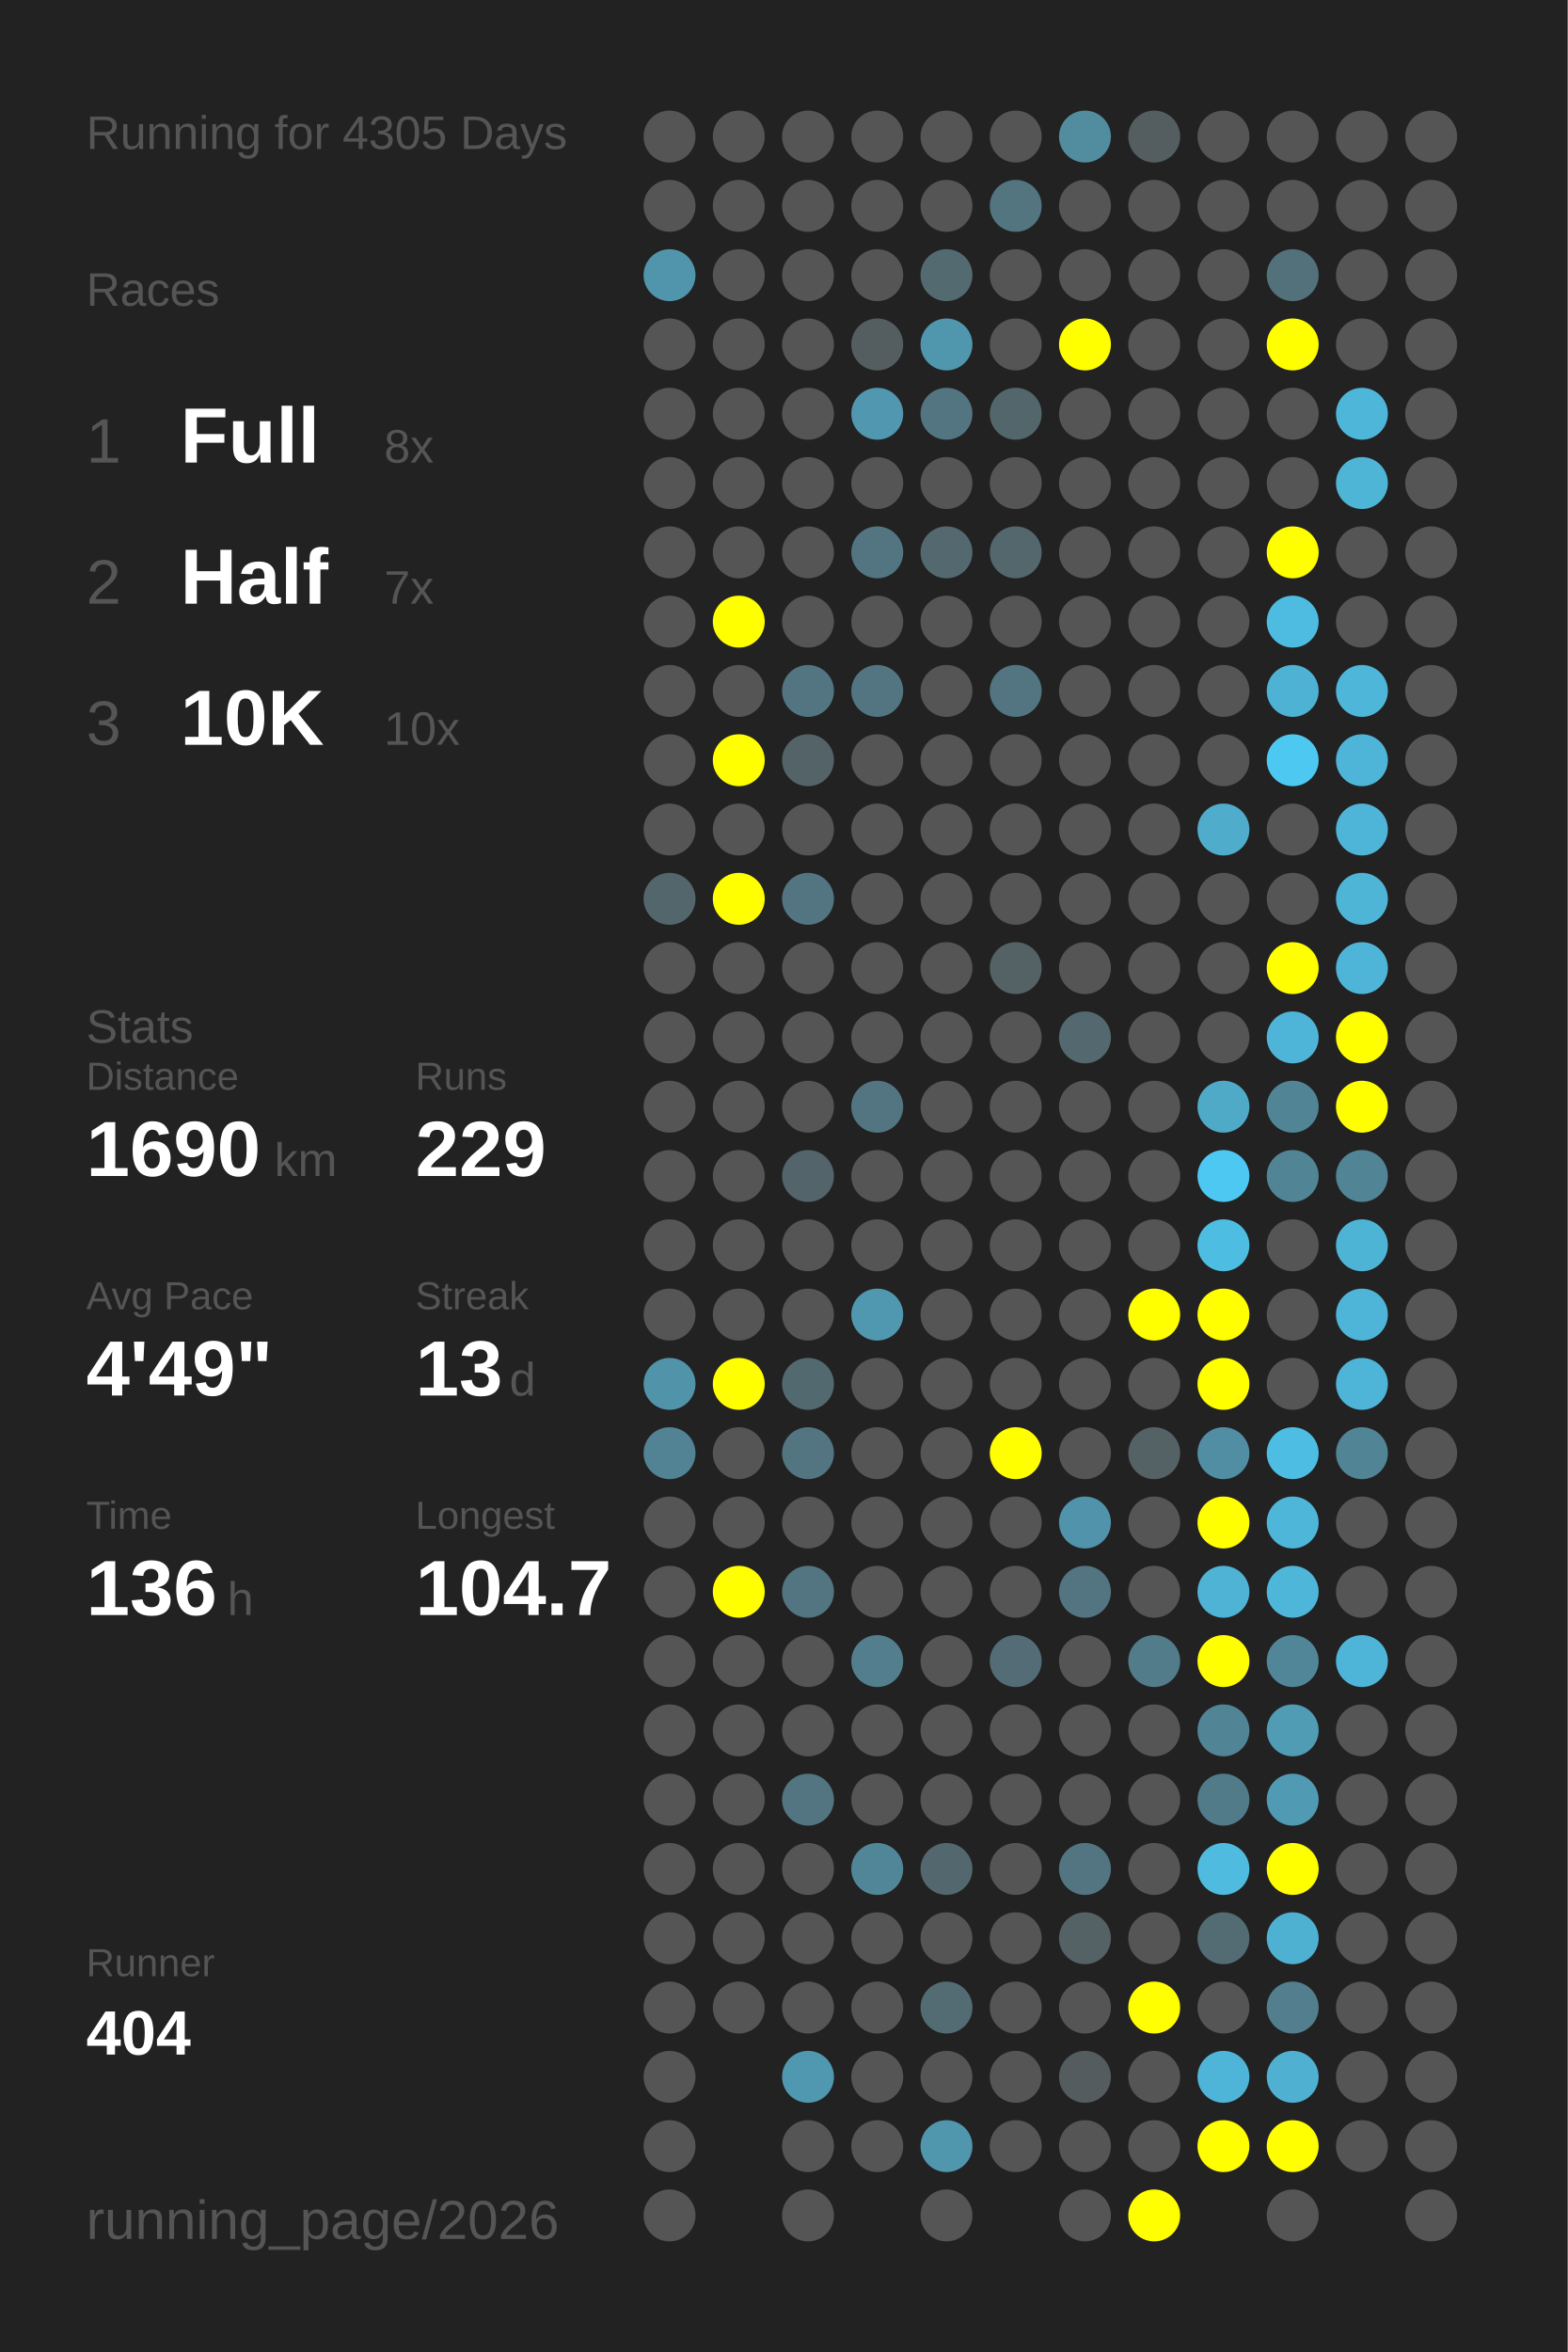
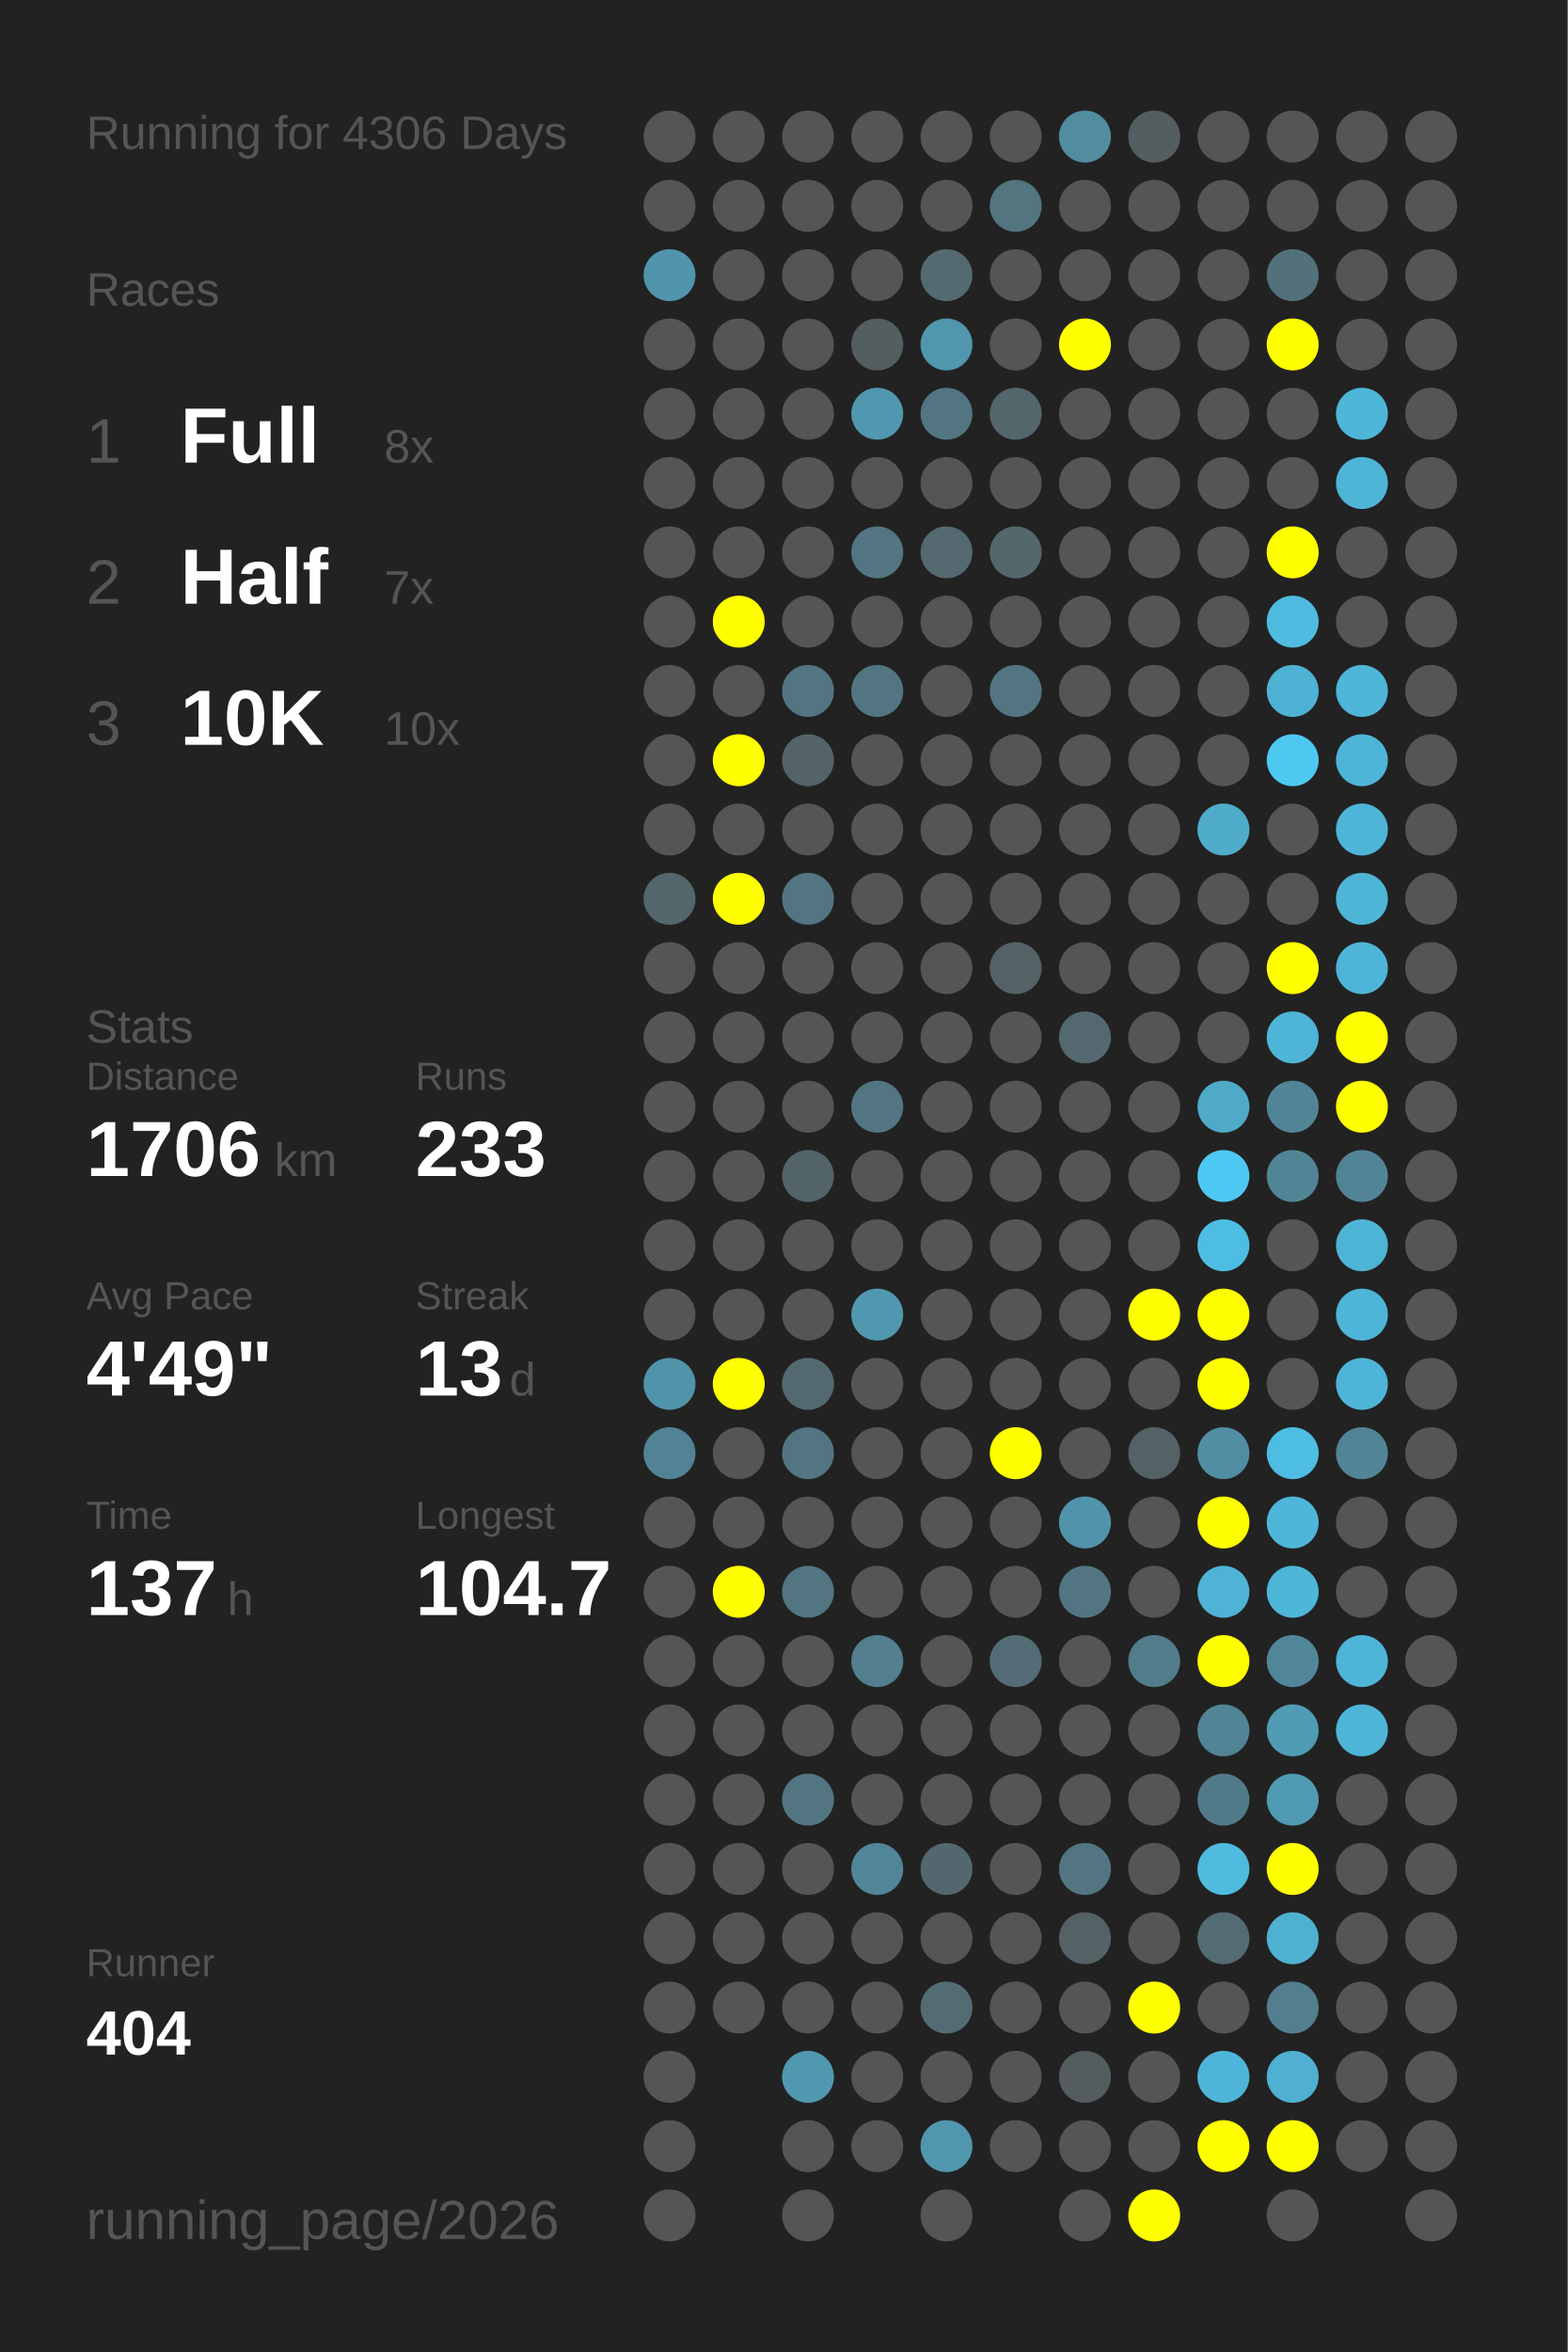
<svg xmlns="http://www.w3.org/2000/svg" baseProfile="full" height="300mm" version="1.1" viewBox="0,0,200,300" width="200mm">
  <defs />
  <rect fill="#222222" height="300" width="200" x="0" y="0" />
-   <text fill="#555555" style="font-size:6px; font-family:Arial;" x="11" y="19">Running for 4305 Days</text>
+   <text fill="#555555" style="font-size:6px; font-family:Arial;" x="11" y="19">Running for 4306 Days</text>
  <text fill="#555555" style="font-size:6px; font-family:Arial;" x="11" y="39">Races</text>
  <text fill="#555555" style="font-size:8px; font-family:Arial;" x="11" y="59">1</text>
  <text fill="#FFFFFF" style="font-size:10px; font-family:Arial; font-weight:bold;" x="23" y="59">Full</text>
  <text fill="#555555" style="font-size:6px; font-family:Arial;" x="49" y="59">8x</text>
  <text fill="#555555" style="font-size:8px; font-family:Arial;" x="11" y="77">2</text>
  <text fill="#FFFFFF" style="font-size:10px; font-family:Arial; font-weight:bold;" x="23" y="77">Half</text>
  <text fill="#555555" style="font-size:6px; font-family:Arial;" x="49" y="77">7x</text>
  <text fill="#555555" style="font-size:8px; font-family:Arial;" x="11" y="95">3</text>
  <text fill="#FFFFFF" style="font-size:10px; font-family:Arial; font-weight:bold;" x="23" y="95">10K</text>
  <text fill="#555555" style="font-size:6px; font-family:Arial;" x="49" y="95">10x</text>
  <text fill="#555555" style="font-size:6px; font-family:Arial;" x="11" y="133">Stats</text>
  <text fill="#555555" style="font-size:5px; font-family:Arial;" x="11" y="139">Distance</text>
-   <text fill="#FFFFFF" style="font-size:10px; font-family:Arial; font-weight:bold;" x="11" y="150">1690</text>
+   <text fill="#FFFFFF" style="font-size:10px; font-family:Arial; font-weight:bold;" x="11" y="150">1706</text>
  <text fill="#555555" style="font-size:6px; font-family:Arial;" x="35" y="150">km</text>
  <text fill="#555555" style="font-size:5px; font-family:Arial;" x="53" y="139">Runs</text>
-   <text fill="#FFFFFF" style="font-size:10px; font-family:Arial; font-weight:bold;" x="53" y="150">229</text>
+   <text fill="#FFFFFF" style="font-size:10px; font-family:Arial; font-weight:bold;" x="53" y="150">233</text>
  <text fill="#555555" style="font-size:5px; font-family:Arial;" x="11" y="167">Avg Pace</text>
  <text fill="#FFFFFF" style="font-size:10px; font-family:Arial; font-weight:bold;" x="11" y="178">4'49"</text>
  <text fill="#555555" style="font-size:5px; font-family:Arial;" x="53" y="167">Streak</text>
  <text fill="#FFFFFF" style="font-size:10px; font-family:Arial; font-weight:bold;" x="53" y="178">13</text>
  <text fill="#555555" style="font-size:6px; font-family:Arial;" x="65" y="178">d</text>
  <text fill="#555555" style="font-size:5px; font-family:Arial;" x="11" y="195">Time</text>
-   <text fill="#FFFFFF" style="font-size:10px; font-family:Arial; font-weight:bold;" x="11" y="206">136</text>
+   <text fill="#FFFFFF" style="font-size:10px; font-family:Arial; font-weight:bold;" x="11" y="206">137</text>
  <text fill="#555555" style="font-size:6px; font-family:Arial;" x="29" y="206">h</text>
  <text fill="#555555" style="font-size:5px; font-family:Arial;" x="53" y="195">Longest</text>
  <text fill="#FFFFFF" style="font-size:10px; font-family:Arial; font-weight:bold;" x="53" y="206">104.7</text>
  <text fill="#555555" style="font-size:5px; font-family:Arial;" x="11" y="252.065">Runner</text>
  <text fill="#FFFFFF" style="font-size:8px; font-family:Arial; font-weight:bold;" x="11" y="262.065">404</text>
  <text fill="#555555" style="font-size:7px; font-family:Arial;" x="11" y="285.581">running_page/2026</text>
  <circle cx="85.417" cy="17.419" fill="#555555" r="3.312" />
  <circle cx="85.417" cy="26.258" fill="#555555" r="3.312" />
  <circle cx="85.417" cy="35.097" fill="#5095ac" r="3.312" />
  <circle cx="85.417" cy="43.935" fill="#555555" r="3.312" />
  <circle cx="85.417" cy="52.774" fill="#555555" r="3.312" />
  <circle cx="85.417" cy="61.613" fill="#555555" r="3.312" />
  <circle cx="85.417" cy="70.452" fill="#555555" r="3.312" />
  <circle cx="85.417" cy="79.29" fill="#555555" r="3.312" />
  <circle cx="85.417" cy="88.129" fill="#555555" r="3.312" />
  <circle cx="85.417" cy="96.968" fill="#555555" r="3.312" />
  <circle cx="85.417" cy="105.806" fill="#555555" r="3.312" />
  <circle cx="85.417" cy="114.645" fill="#53666c" r="3.312" />
  <circle cx="85.417" cy="123.484" fill="#555555" r="3.312" />
  <circle cx="85.417" cy="132.323" fill="#555555" r="3.312" />
  <circle cx="85.417" cy="141.161" fill="#555555" r="3.312" />
  <circle cx="85.417" cy="150" fill="#555555" r="3.312" />
  <circle cx="85.417" cy="158.839" fill="#555555" r="3.312" />
  <circle cx="85.417" cy="167.677" fill="#555555" r="3.312" />
  <circle cx="85.417" cy="176.516" fill="#5193a9" r="3.312" />
  <circle cx="85.417" cy="185.355" fill="#528394" r="3.312" />
  <circle cx="85.417" cy="194.194" fill="#555555" r="3.312" />
  <circle cx="85.417" cy="203.032" fill="#555555" r="3.312" />
  <circle cx="85.417" cy="211.871" fill="#555555" r="3.312" />
  <circle cx="85.417" cy="220.71" fill="#555555" r="3.312" />
  <circle cx="85.417" cy="229.548" fill="#555555" r="3.312" />
  <circle cx="85.417" cy="238.387" fill="#555555" r="3.312" />
  <circle cx="85.417" cy="247.226" fill="#555555" r="3.312" />
  <circle cx="85.417" cy="256.065" fill="#555555" r="3.312" />
  <circle cx="85.417" cy="264.903" fill="#555555" r="3.312" />
  <circle cx="85.417" cy="273.742" fill="#555555" r="3.312" />
  <circle cx="85.417" cy="282.581" fill="#555555" r="3.312" />
  <circle cx="94.25" cy="17.419" fill="#555555" r="3.312" />
  <circle cx="94.25" cy="26.258" fill="#555555" r="3.312" />
  <circle cx="94.25" cy="35.097" fill="#555555" r="3.312" />
  <circle cx="94.25" cy="43.935" fill="#555555" r="3.312" />
  <circle cx="94.25" cy="52.774" fill="#555555" r="3.312" />
  <circle cx="94.25" cy="61.613" fill="#555555" r="3.312" />
  <circle cx="94.25" cy="70.452" fill="#555555" r="3.312" />
  <circle cx="94.25" cy="79.29" fill="#FFFF00" r="3.312" />
  <circle cx="94.25" cy="88.129" fill="#555555" r="3.312" />
  <circle cx="94.25" cy="96.968" fill="#FFFF00" r="3.312" />
  <circle cx="94.25" cy="105.806" fill="#555555" r="3.312" />
  <circle cx="94.25" cy="114.645" fill="#FFFF00" r="3.312" />
  <circle cx="94.25" cy="123.484" fill="#555555" r="3.312" />
  <circle cx="94.25" cy="132.323" fill="#555555" r="3.312" />
  <circle cx="94.25" cy="141.161" fill="#555555" r="3.312" />
  <circle cx="94.25" cy="150" fill="#555555" r="3.312" />
  <circle cx="94.25" cy="158.839" fill="#555555" r="3.312" />
  <circle cx="94.25" cy="167.677" fill="#555555" r="3.312" />
  <circle cx="94.25" cy="176.516" fill="#FFFF00" r="3.312" />
  <circle cx="94.25" cy="185.355" fill="#555555" r="3.312" />
  <circle cx="94.25" cy="194.194" fill="#555555" r="3.312" />
  <circle cx="94.25" cy="203.032" fill="#FFFF00" r="3.312" />
  <circle cx="94.25" cy="211.871" fill="#555555" r="3.312" />
  <circle cx="94.25" cy="220.71" fill="#555555" r="3.312" />
  <circle cx="94.25" cy="229.548" fill="#555555" r="3.312" />
  <circle cx="94.25" cy="238.387" fill="#555555" r="3.312" />
  <circle cx="94.25" cy="247.226" fill="#555555" r="3.312" />
  <circle cx="94.25" cy="256.065" fill="#555555" r="3.312" />
  <circle cx="103.083" cy="17.419" fill="#555555" r="3.312" />
  <circle cx="103.083" cy="26.258" fill="#555555" r="3.312" />
  <circle cx="103.083" cy="35.097" fill="#555555" r="3.312" />
  <circle cx="103.083" cy="43.935" fill="#555555" r="3.312" />
  <circle cx="103.083" cy="52.774" fill="#555555" r="3.312" />
  <circle cx="103.083" cy="61.613" fill="#555555" r="3.312" />
  <circle cx="103.083" cy="70.452" fill="#555555" r="3.312" />
  <circle cx="103.083" cy="79.29" fill="#555555" r="3.312" />
  <circle cx="103.083" cy="88.129" fill="#527581" r="3.312" />
  <circle cx="103.083" cy="96.968" fill="#546368" r="3.312" />
  <circle cx="103.083" cy="105.806" fill="#555555" r="3.312" />
  <circle cx="103.083" cy="114.645" fill="#527581" r="3.312" />
  <circle cx="103.083" cy="123.484" fill="#555555" r="3.312" />
  <circle cx="103.083" cy="132.323" fill="#555555" r="3.312" />
  <circle cx="103.083" cy="141.161" fill="#555555" r="3.312" />
  <circle cx="103.083" cy="150" fill="#53646a" r="3.312" />
  <circle cx="103.083" cy="158.839" fill="#555555" r="3.312" />
  <circle cx="103.083" cy="167.677" fill="#555555" r="3.312" />
  <circle cx="103.083" cy="176.516" fill="#536970" r="3.312" />
  <circle cx="103.083" cy="185.355" fill="#527581" r="3.312" />
  <circle cx="103.083" cy="194.194" fill="#555555" r="3.312" />
  <circle cx="103.083" cy="203.032" fill="#527581" r="3.312" />
  <circle cx="103.083" cy="211.871" fill="#555555" r="3.312" />
  <circle cx="103.083" cy="220.71" fill="#555555" r="3.312" />
  <circle cx="103.083" cy="229.548" fill="#527581" r="3.312" />
  <circle cx="103.083" cy="238.387" fill="#555555" r="3.312" />
  <circle cx="103.083" cy="247.226" fill="#555555" r="3.312" />
  <circle cx="103.083" cy="256.065" fill="#555555" r="3.312" />
  <circle cx="103.083" cy="264.903" fill="#5098b0" r="3.312" />
  <circle cx="103.083" cy="273.742" fill="#555555" r="3.312" />
  <circle cx="103.083" cy="282.581" fill="#555555" r="3.312" />
  <circle cx="111.917" cy="17.419" fill="#555555" r="3.312" />
  <circle cx="111.917" cy="26.258" fill="#555555" r="3.312" />
  <circle cx="111.917" cy="35.097" fill="#555555" r="3.312" />
  <circle cx="111.917" cy="43.935" fill="#545e61" r="3.312" />
  <circle cx="111.917" cy="52.774" fill="#5097af" r="3.312" />
  <circle cx="111.917" cy="61.613" fill="#555555" r="3.312" />
  <circle cx="111.917" cy="70.452" fill="#527581" r="3.312" />
  <circle cx="111.917" cy="79.29" fill="#555555" r="3.312" />
  <circle cx="111.917" cy="88.129" fill="#527581" r="3.312" />
  <circle cx="111.917" cy="96.968" fill="#555555" r="3.312" />
  <circle cx="111.917" cy="105.806" fill="#555555" r="3.312" />
  <circle cx="111.917" cy="114.645" fill="#555555" r="3.312" />
  <circle cx="111.917" cy="123.484" fill="#555555" r="3.312" />
  <circle cx="111.917" cy="132.323" fill="#555555" r="3.312" />
  <circle cx="111.917" cy="141.161" fill="#527581" r="3.312" />
  <circle cx="111.917" cy="150" fill="#555555" r="3.312" />
  <circle cx="111.917" cy="158.839" fill="#555555" r="3.312" />
  <circle cx="111.917" cy="167.677" fill="#5098b0" r="3.312" />
  <circle cx="111.917" cy="176.516" fill="#555555" r="3.312" />
  <circle cx="111.917" cy="185.355" fill="#555555" r="3.312" />
  <circle cx="111.917" cy="194.194" fill="#555555" r="3.312" />
  <circle cx="111.917" cy="203.032" fill="#555555" r="3.312" />
  <circle cx="111.917" cy="211.871" fill="#527e8e" r="3.312" />
  <circle cx="111.917" cy="220.71" fill="#555555" r="3.312" />
  <circle cx="111.917" cy="229.548" fill="#555555" r="3.312" />
  <circle cx="111.917" cy="238.387" fill="#518698" r="3.312" />
  <circle cx="111.917" cy="247.226" fill="#555555" r="3.312" />
  <circle cx="111.917" cy="256.065" fill="#555555" r="3.312" />
  <circle cx="111.917" cy="264.903" fill="#555555" r="3.312" />
  <circle cx="111.917" cy="273.742" fill="#555555" r="3.312" />
  <circle cx="120.75" cy="17.419" fill="#555555" r="3.312" />
  <circle cx="120.75" cy="26.258" fill="#555555" r="3.312" />
  <circle cx="120.75" cy="35.097" fill="#536a71" r="3.312" />
  <circle cx="120.75" cy="43.935" fill="#5096ad" r="3.312" />
  <circle cx="120.75" cy="52.774" fill="#527581" r="3.312" />
  <circle cx="120.75" cy="61.613" fill="#555555" r="3.312" />
  <circle cx="120.75" cy="70.452" fill="#53686f" r="3.312" />
  <circle cx="120.75" cy="79.29" fill="#555555" r="3.312" />
  <circle cx="120.75" cy="88.129" fill="#555555" r="3.312" />
  <circle cx="120.75" cy="96.968" fill="#555555" r="3.312" />
  <circle cx="120.75" cy="105.806" fill="#555555" r="3.312" />
  <circle cx="120.75" cy="114.645" fill="#555555" r="3.312" />
  <circle cx="120.75" cy="123.484" fill="#555555" r="3.312" />
  <circle cx="120.75" cy="132.323" fill="#555555" r="3.312" />
  <circle cx="120.75" cy="141.161" fill="#555555" r="3.312" />
  <circle cx="120.75" cy="150" fill="#555555" r="3.312" />
  <circle cx="120.75" cy="158.839" fill="#555555" r="3.312" />
  <circle cx="120.75" cy="167.677" fill="#555555" r="3.312" />
  <circle cx="120.75" cy="176.516" fill="#555555" r="3.312" />
  <circle cx="120.75" cy="185.355" fill="#555555" r="3.312" />
  <circle cx="120.75" cy="194.194" fill="#555555" r="3.312" />
  <circle cx="120.75" cy="203.032" fill="#555555" r="3.312" />
  <circle cx="120.75" cy="211.871" fill="#555555" r="3.312" />
  <circle cx="120.75" cy="220.71" fill="#555555" r="3.312" />
  <circle cx="120.75" cy="229.548" fill="#555555" r="3.312" />
  <circle cx="120.75" cy="238.387" fill="#53676e" r="3.312" />
  <circle cx="120.75" cy="247.226" fill="#555555" r="3.312" />
  <circle cx="120.75" cy="256.065" fill="#536c74" r="3.312" />
  <circle cx="120.75" cy="264.903" fill="#555555" r="3.312" />
  <circle cx="120.75" cy="273.742" fill="#5096ad" r="3.312" />
  <circle cx="120.75" cy="282.581" fill="#555555" r="3.312" />
  <circle cx="129.583" cy="17.419" fill="#555555" r="3.312" />
  <circle cx="129.583" cy="26.258" fill="#527580" r="3.312" />
  <circle cx="129.583" cy="35.097" fill="#555555" r="3.312" />
  <circle cx="129.583" cy="43.935" fill="#555555" r="3.312" />
  <circle cx="129.583" cy="52.774" fill="#53666c" r="3.312" />
  <circle cx="129.583" cy="61.613" fill="#555555" r="3.312" />
  <circle cx="129.583" cy="70.452" fill="#53676d" r="3.312" />
  <circle cx="129.583" cy="79.29" fill="#555555" r="3.312" />
  <circle cx="129.583" cy="88.129" fill="#527581" r="3.312" />
  <circle cx="129.583" cy="96.968" fill="#555555" r="3.312" />
  <circle cx="129.583" cy="105.806" fill="#555555" r="3.312" />
  <circle cx="129.583" cy="114.645" fill="#555555" r="3.312" />
  <circle cx="129.583" cy="123.484" fill="#546165" r="3.312" />
  <circle cx="129.583" cy="132.323" fill="#555555" r="3.312" />
  <circle cx="129.583" cy="141.161" fill="#555555" r="3.312" />
  <circle cx="129.583" cy="150" fill="#555555" r="3.312" />
  <circle cx="129.583" cy="158.839" fill="#555555" r="3.312" />
  <circle cx="129.583" cy="167.677" fill="#555555" r="3.312" />
  <circle cx="129.583" cy="176.516" fill="#555555" r="3.312" />
  <circle cx="129.583" cy="185.355" fill="#FFFF00" r="3.312" />
  <circle cx="129.583" cy="194.194" fill="#555555" r="3.312" />
  <circle cx="129.583" cy="203.032" fill="#555555" r="3.312" />
  <circle cx="129.583" cy="211.871" fill="#536c75" r="3.312" />
  <circle cx="129.583" cy="220.71" fill="#555555" r="3.312" />
  <circle cx="129.583" cy="229.548" fill="#555555" r="3.312" />
  <circle cx="129.583" cy="238.387" fill="#555555" r="3.312" />
  <circle cx="129.583" cy="247.226" fill="#555555" r="3.312" />
  <circle cx="129.583" cy="256.065" fill="#555555" r="3.312" />
  <circle cx="129.583" cy="264.903" fill="#555555" r="3.312" />
  <circle cx="129.583" cy="273.742" fill="#555555" r="3.312" />
  <circle cx="138.417" cy="17.419" fill="#518c9f" r="3.312" />
  <circle cx="138.417" cy="26.258" fill="#555555" r="3.312" />
  <circle cx="138.417" cy="35.097" fill="#555555" r="3.312" />
  <circle cx="138.417" cy="43.935" fill="#FFFF00" r="3.312" />
  <circle cx="138.417" cy="52.774" fill="#555555" r="3.312" />
  <circle cx="138.417" cy="61.613" fill="#555555" r="3.312" />
  <circle cx="138.417" cy="70.452" fill="#555555" r="3.312" />
  <circle cx="138.417" cy="79.29" fill="#555555" r="3.312" />
  <circle cx="138.417" cy="88.129" fill="#555555" r="3.312" />
  <circle cx="138.417" cy="96.968" fill="#555555" r="3.312" />
  <circle cx="138.417" cy="105.806" fill="#555555" r="3.312" />
  <circle cx="138.417" cy="114.645" fill="#555555" r="3.312" />
  <circle cx="138.417" cy="123.484" fill="#555555" r="3.312" />
  <circle cx="138.417" cy="132.323" fill="#53686f" r="3.312" />
  <circle cx="138.417" cy="141.161" fill="#555555" r="3.312" />
  <circle cx="138.417" cy="150" fill="#555555" r="3.312" />
  <circle cx="138.417" cy="158.839" fill="#555555" r="3.312" />
  <circle cx="138.417" cy="167.677" fill="#555555" r="3.312" />
  <circle cx="138.417" cy="176.516" fill="#555555" r="3.312" />
  <circle cx="138.417" cy="185.355" fill="#555555" r="3.312" />
  <circle cx="138.417" cy="194.194" fill="#5093aa" r="3.312" />
  <circle cx="138.417" cy="203.032" fill="#527581" r="3.312" />
  <circle cx="138.417" cy="211.871" fill="#555555" r="3.312" />
  <circle cx="138.417" cy="220.71" fill="#555555" r="3.312" />
  <circle cx="138.417" cy="229.548" fill="#555555" r="3.312" />
  <circle cx="138.417" cy="238.387" fill="#527581" r="3.312" />
  <circle cx="138.417" cy="247.226" fill="#546165" r="3.312" />
  <circle cx="138.417" cy="256.065" fill="#555555" r="3.312" />
  <circle cx="138.417" cy="264.903" fill="#545c5f" r="3.312" />
  <circle cx="138.417" cy="273.742" fill="#555555" r="3.312" />
  <circle cx="138.417" cy="282.581" fill="#555555" r="3.312" />
  <circle cx="147.25" cy="17.419" fill="#545e61" r="3.312" />
  <circle cx="147.25" cy="26.258" fill="#555555" r="3.312" />
  <circle cx="147.25" cy="35.097" fill="#555555" r="3.312" />
  <circle cx="147.25" cy="43.935" fill="#555555" r="3.312" />
  <circle cx="147.25" cy="52.774" fill="#555555" r="3.312" />
  <circle cx="147.25" cy="61.613" fill="#555555" r="3.312" />
  <circle cx="147.25" cy="70.452" fill="#555555" r="3.312" />
  <circle cx="147.25" cy="79.29" fill="#555555" r="3.312" />
  <circle cx="147.25" cy="88.129" fill="#555555" r="3.312" />
  <circle cx="147.25" cy="96.968" fill="#555555" r="3.312" />
  <circle cx="147.25" cy="105.806" fill="#555555" r="3.312" />
  <circle cx="147.25" cy="114.645" fill="#555555" r="3.312" />
  <circle cx="147.25" cy="123.484" fill="#555555" r="3.312" />
  <circle cx="147.25" cy="132.323" fill="#555555" r="3.312" />
  <circle cx="147.25" cy="141.161" fill="#555555" r="3.312" />
  <circle cx="147.25" cy="150" fill="#555555" r="3.312" />
  <circle cx="147.25" cy="158.839" fill="#555555" r="3.312" />
  <circle cx="147.25" cy="167.677" fill="#FFFF00" r="3.312" />
  <circle cx="147.25" cy="176.516" fill="#555555" r="3.312" />
  <circle cx="147.25" cy="185.355" fill="#546165" r="3.312" />
  <circle cx="147.25" cy="194.194" fill="#555555" r="3.312" />
  <circle cx="147.25" cy="203.032" fill="#555555" r="3.312" />
  <circle cx="147.25" cy="211.871" fill="#527c8a" r="3.312" />
  <circle cx="147.25" cy="220.71" fill="#555555" r="3.312" />
  <circle cx="147.25" cy="229.548" fill="#555555" r="3.312" />
  <circle cx="147.25" cy="238.387" fill="#555555" r="3.312" />
  <circle cx="147.25" cy="247.226" fill="#555555" r="3.312" />
  <circle cx="147.25" cy="256.065" fill="#FFFF00" r="3.312" />
  <circle cx="147.25" cy="264.903" fill="#555555" r="3.312" />
  <circle cx="147.25" cy="273.742" fill="#555555" r="3.312" />
  <circle cx="147.25" cy="282.581" fill="#FFFF00" r="3.312" />
  <circle cx="156.083" cy="17.419" fill="#555555" r="3.312" />
  <circle cx="156.083" cy="26.258" fill="#555555" r="3.312" />
  <circle cx="156.083" cy="35.097" fill="#555555" r="3.312" />
  <circle cx="156.083" cy="43.935" fill="#555555" r="3.312" />
  <circle cx="156.083" cy="52.774" fill="#555555" r="3.312" />
  <circle cx="156.083" cy="61.613" fill="#555555" r="3.312" />
  <circle cx="156.083" cy="70.452" fill="#555555" r="3.312" />
  <circle cx="156.083" cy="79.29" fill="#555555" r="3.312" />
  <circle cx="156.083" cy="88.129" fill="#555555" r="3.312" />
  <circle cx="156.083" cy="96.968" fill="#555555" r="3.312" />
  <circle cx="156.083" cy="105.806" fill="#4faccb" r="3.312" />
  <circle cx="156.083" cy="114.645" fill="#555555" r="3.312" />
  <circle cx="156.083" cy="123.484" fill="#555555" r="3.312" />
  <circle cx="156.083" cy="132.323" fill="#555555" r="3.312" />
  <circle cx="156.083" cy="141.161" fill="#4faac8" r="3.312" />
  <circle cx="156.083" cy="150" fill="#4dc8f2" r="3.312" />
  <circle cx="156.083" cy="158.839" fill="#4ebde2" r="3.312" />
  <circle cx="156.083" cy="167.677" fill="#FFFF00" r="3.312" />
  <circle cx="156.083" cy="176.516" fill="#FFFF00" r="3.312" />
  <circle cx="156.083" cy="185.355" fill="#518ea3" r="3.312" />
  <circle cx="156.083" cy="194.194" fill="#FFFF00" r="3.312" />
  <circle cx="156.083" cy="203.032" fill="#4eb3d5" r="3.312" />
  <circle cx="156.083" cy="211.871" fill="#FFFF00" r="3.312" />
  <circle cx="156.083" cy="220.71" fill="#518495" r="3.312" />
  <circle cx="156.083" cy="229.548" fill="#527b89" r="3.312" />
  <circle cx="156.083" cy="238.387" fill="#4ebbdf" r="3.312" />
  <circle cx="156.083" cy="247.226" fill="#536b73" r="3.312" />
  <circle cx="156.083" cy="256.065" fill="#555555" r="3.312" />
  <circle cx="156.083" cy="264.903" fill="#4eb5d8" r="3.312" />
  <circle cx="156.083" cy="273.742" fill="#FFFF00" r="3.312" />
  <circle cx="164.917" cy="17.419" fill="#555555" r="3.312" />
  <circle cx="164.917" cy="26.258" fill="#555555" r="3.312" />
  <circle cx="164.917" cy="35.097" fill="#53717b" r="3.312" />
  <circle cx="164.917" cy="43.935" fill="#FFFF00" r="3.312" />
  <circle cx="164.917" cy="52.774" fill="#555555" r="3.312" />
  <circle cx="164.917" cy="61.613" fill="#555555" r="3.312" />
  <circle cx="164.917" cy="70.452" fill="#FFFF00" r="3.312" />
  <circle cx="164.917" cy="79.29" fill="#4ebce1" r="3.312" />
  <circle cx="164.917" cy="88.129" fill="#4eb2d4" r="3.312" />
  <circle cx="164.917" cy="96.968" fill="#4dc8f1" r="3.312" />
  <circle cx="164.917" cy="105.806" fill="#555555" r="3.312" />
  <circle cx="164.917" cy="114.645" fill="#555555" r="3.312" />
  <circle cx="164.917" cy="123.484" fill="#FFFF00" r="3.312" />
  <circle cx="164.917" cy="132.323" fill="#4eb5d8" r="3.312" />
  <circle cx="164.917" cy="141.161" fill="#518596" r="3.312" />
  <circle cx="164.917" cy="150" fill="#518596" r="3.312" />
  <circle cx="164.917" cy="158.839" fill="#555555" r="3.312" />
  <circle cx="164.917" cy="167.677" fill="#555555" r="3.312" />
  <circle cx="164.917" cy="176.516" fill="#555555" r="3.312" />
  <circle cx="164.917" cy="185.355" fill="#4ebde3" r="3.312" />
  <circle cx="164.917" cy="194.194" fill="#4eb6d9" r="3.312" />
  <circle cx="164.917" cy="203.032" fill="#4eb6d9" r="3.312" />
  <circle cx="164.917" cy="211.871" fill="#518698" r="3.312" />
  <circle cx="164.917" cy="220.71" fill="#509cb5" r="3.312" />
  <circle cx="164.917" cy="229.548" fill="#509ab3" r="3.312" />
  <circle cx="164.917" cy="238.387" fill="#FFFF00" r="3.312" />
  <circle cx="164.917" cy="247.226" fill="#4fb1d2" r="3.312" />
  <circle cx="164.917" cy="256.065" fill="#527e8d" r="3.312" />
  <circle cx="164.917" cy="264.903" fill="#4fb0d1" r="3.312" />
  <circle cx="164.917" cy="273.742" fill="#FFFF00" r="3.312" />
  <circle cx="164.917" cy="282.581" fill="#555555" r="3.312" />
  <circle cx="173.75" cy="17.419" fill="#555555" r="3.312" />
  <circle cx="173.75" cy="26.258" fill="#555555" r="3.312" />
  <circle cx="173.75" cy="35.097" fill="#555555" r="3.312" />
  <circle cx="173.75" cy="43.935" fill="#555555" r="3.312" />
  <circle cx="173.75" cy="52.774" fill="#4eb6d9" r="3.312" />
  <circle cx="173.75" cy="61.613" fill="#4eb5d7" r="3.312" />
  <circle cx="173.75" cy="70.452" fill="#555555" r="3.312" />
  <circle cx="173.75" cy="79.29" fill="#555555" r="3.312" />
  <circle cx="173.75" cy="88.129" fill="#4eb6d9" r="3.312" />
  <circle cx="173.75" cy="96.968" fill="#4eb5d8" r="3.312" />
  <circle cx="173.75" cy="105.806" fill="#4eb5d8" r="3.312" />
  <circle cx="173.75" cy="114.645" fill="#4eb5d7" r="3.312" />
  <circle cx="173.75" cy="123.484" fill="#4eb5d8" r="3.312" />
  <circle cx="173.75" cy="132.323" fill="#FFFF00" r="3.312" />
  <circle cx="173.75" cy="141.161" fill="#FFFF00" r="3.312" />
  <circle cx="173.75" cy="150" fill="#518495" r="3.312" />
  <circle cx="173.75" cy="158.839" fill="#4eb4d6" r="3.312" />
  <circle cx="173.75" cy="167.677" fill="#4eb5d8" r="3.312" />
  <circle cx="173.75" cy="176.516" fill="#4eb5d8" r="3.312" />
  <circle cx="173.75" cy="185.355" fill="#518596" r="3.312" />
  <circle cx="173.75" cy="194.194" fill="#555555" r="3.312" />
  <circle cx="173.75" cy="203.032" fill="#555555" r="3.312" />
  <circle cx="173.75" cy="211.871" fill="#4eb5d8" r="3.312" />
-   <circle cx="173.75" cy="220.71" fill="#555555" r="3.312" />
+   <circle cx="173.75" cy="220.71" fill="#4eb5d8" r="3.312" />
  <circle cx="173.75" cy="229.548" fill="#555555" r="3.312" />
  <circle cx="173.75" cy="238.387" fill="#555555" r="3.312" />
  <circle cx="173.75" cy="247.226" fill="#555555" r="3.312" />
  <circle cx="173.75" cy="256.065" fill="#555555" r="3.312" />
  <circle cx="173.75" cy="264.903" fill="#555555" r="3.312" />
  <circle cx="173.75" cy="273.742" fill="#555555" r="3.312" />
  <circle cx="182.583" cy="17.419" fill="#555555" r="3.312" />
  <circle cx="182.583" cy="26.258" fill="#555555" r="3.312" />
  <circle cx="182.583" cy="35.097" fill="#555555" r="3.312" />
  <circle cx="182.583" cy="43.935" fill="#555555" r="3.312" />
  <circle cx="182.583" cy="52.774" fill="#555555" r="3.312" />
  <circle cx="182.583" cy="61.613" fill="#555555" r="3.312" />
  <circle cx="182.583" cy="70.452" fill="#555555" r="3.312" />
  <circle cx="182.583" cy="79.29" fill="#555555" r="3.312" />
  <circle cx="182.583" cy="88.129" fill="#555555" r="3.312" />
  <circle cx="182.583" cy="96.968" fill="#555555" r="3.312" />
  <circle cx="182.583" cy="105.806" fill="#555555" r="3.312" />
  <circle cx="182.583" cy="114.645" fill="#555555" r="3.312" />
  <circle cx="182.583" cy="123.484" fill="#555555" r="3.312" />
  <circle cx="182.583" cy="132.323" fill="#555555" r="3.312" />
  <circle cx="182.583" cy="141.161" fill="#555555" r="3.312" />
  <circle cx="182.583" cy="150" fill="#555555" r="3.312" />
  <circle cx="182.583" cy="158.839" fill="#555555" r="3.312" />
  <circle cx="182.583" cy="167.677" fill="#555555" r="3.312" />
  <circle cx="182.583" cy="176.516" fill="#555555" r="3.312" />
  <circle cx="182.583" cy="185.355" fill="#555555" r="3.312" />
  <circle cx="182.583" cy="194.194" fill="#555555" r="3.312" />
  <circle cx="182.583" cy="203.032" fill="#555555" r="3.312" />
  <circle cx="182.583" cy="211.871" fill="#555555" r="3.312" />
  <circle cx="182.583" cy="220.71" fill="#555555" r="3.312" />
  <circle cx="182.583" cy="229.548" fill="#555555" r="3.312" />
  <circle cx="182.583" cy="238.387" fill="#555555" r="3.312" />
  <circle cx="182.583" cy="247.226" fill="#555555" r="3.312" />
  <circle cx="182.583" cy="256.065" fill="#555555" r="3.312" />
  <circle cx="182.583" cy="264.903" fill="#555555" r="3.312" />
  <circle cx="182.583" cy="273.742" fill="#555555" r="3.312" />
  <circle cx="182.583" cy="282.581" fill="#555555" r="3.312" />
</svg>
